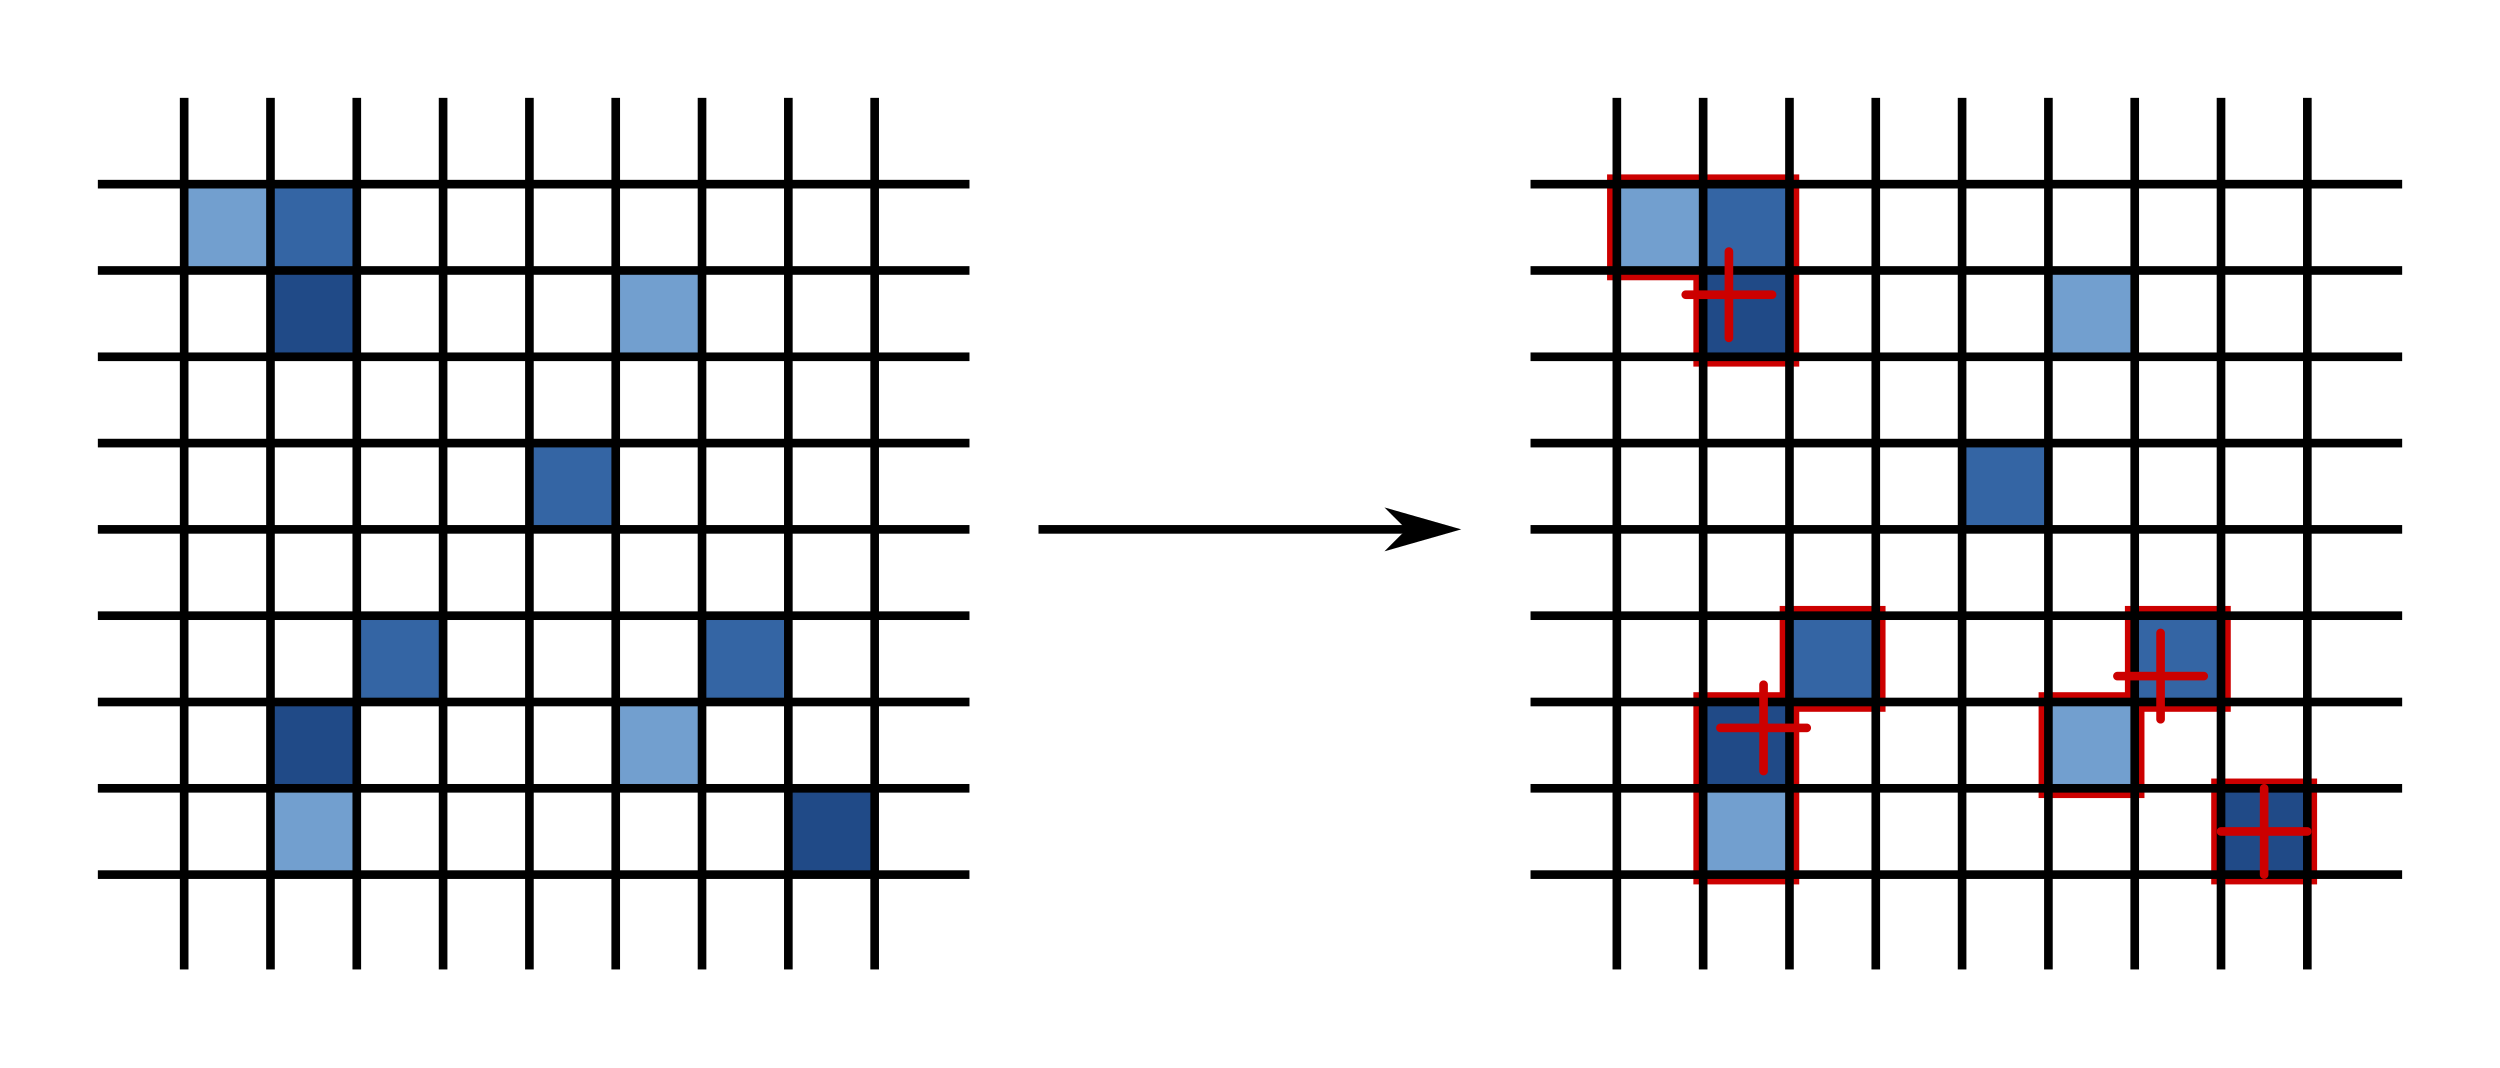
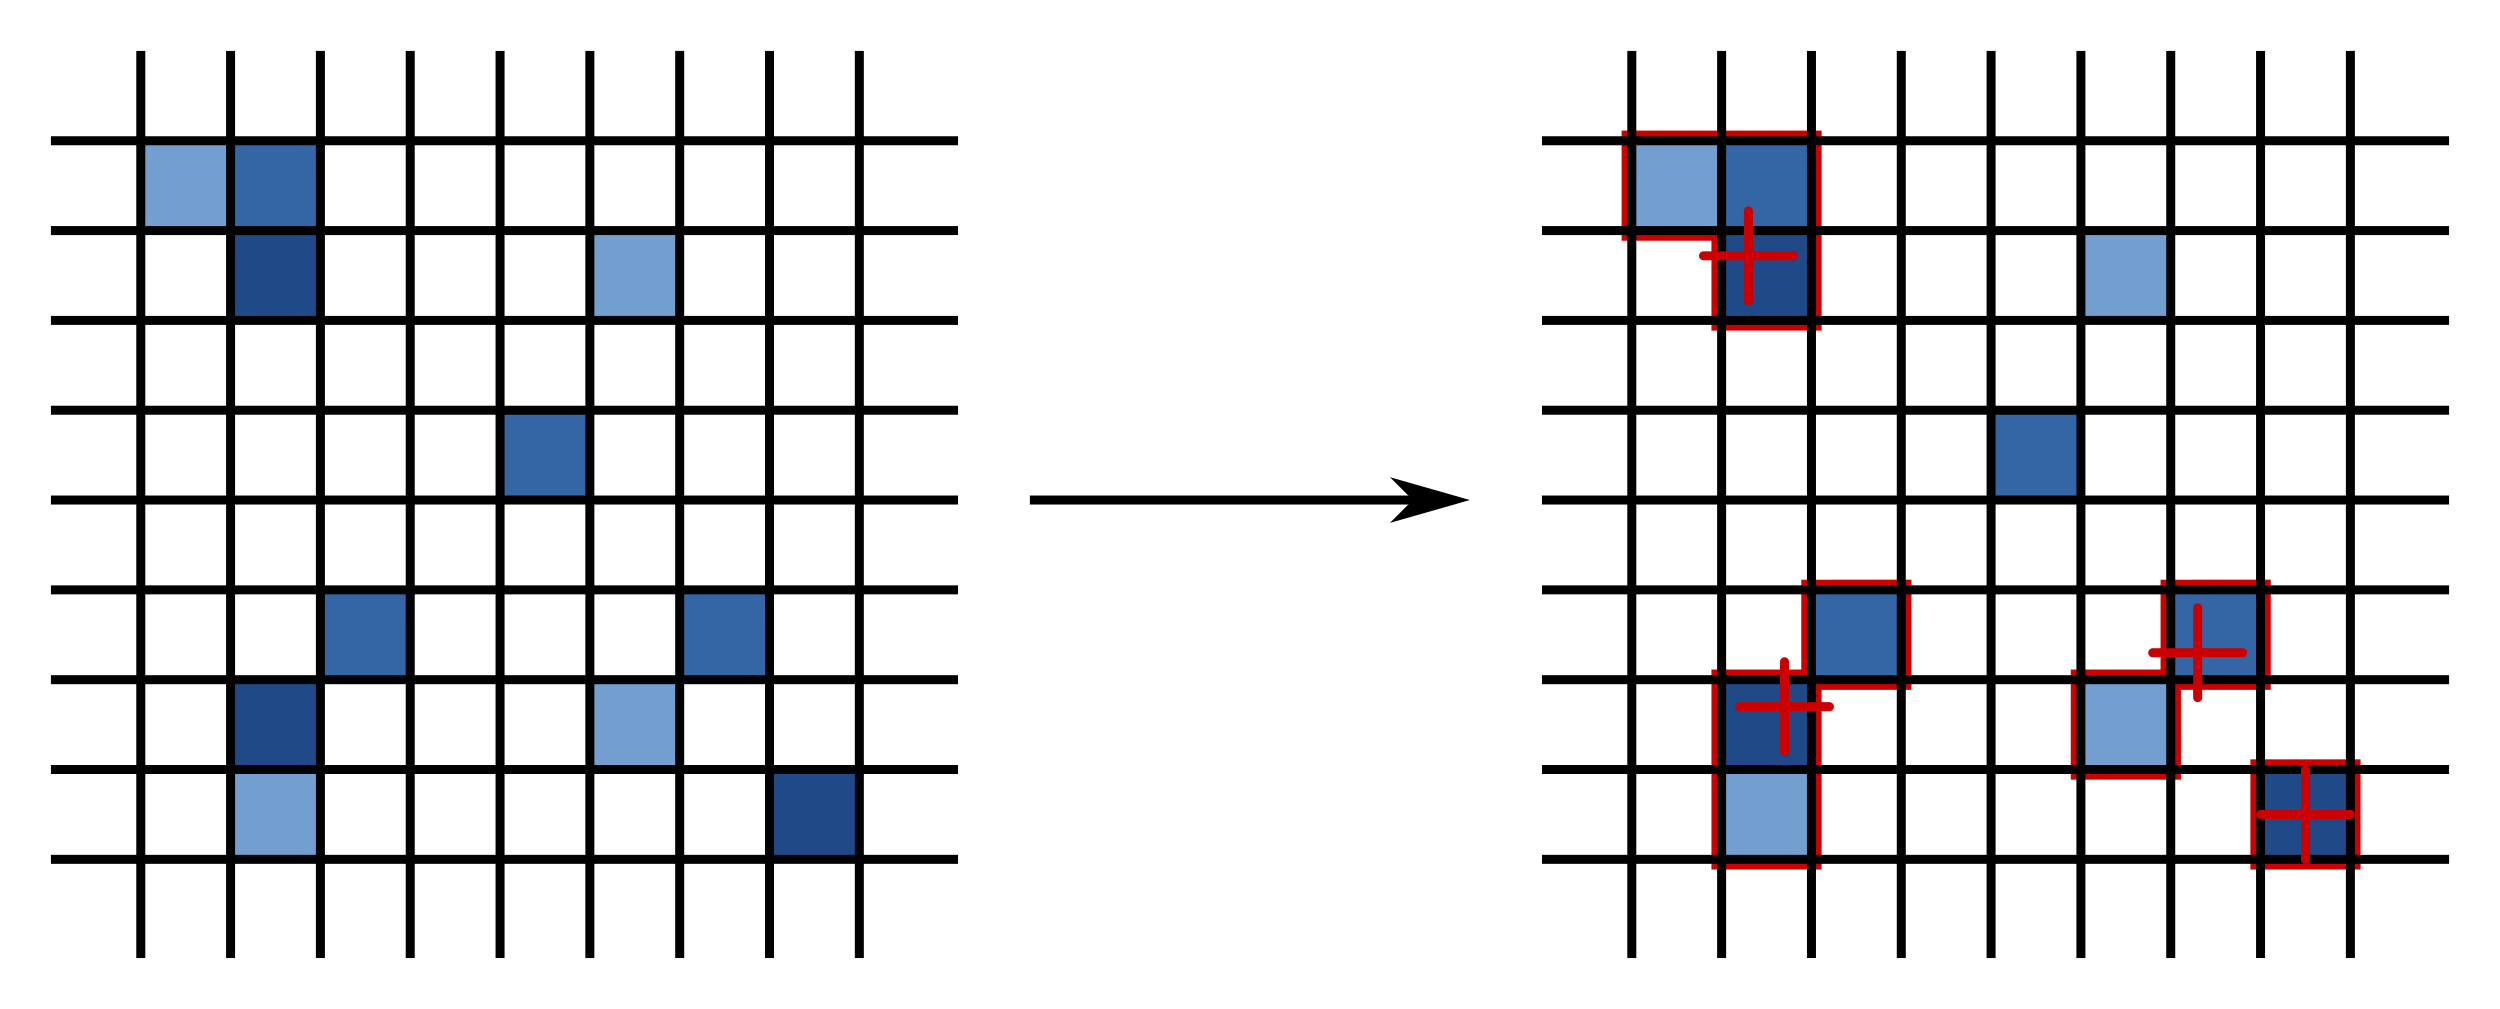
- <svg xmlns="http://www.w3.org/2000/svg" xmlns:xlink="http://www.w3.org/1999/xlink" id="svg8" version="1.1" viewBox="0 0 76.641 32.72" height="32.72mm" width="76.641mm">
-   <defs id="defs2">
-     <marker style="overflow:visible" id="Arrow1Mend" refX="0" refY="0" orient="auto">
-       <path transform="matrix(-0.4,0,0,-0.4,-4,0)" style="fill:#000000;fill-opacity:1;fill-rule:evenodd;stroke:#000000;stroke-width:1pt;stroke-opacity:1" d="M 0,0 5,-5 -12.5,0 5,5 Z" id="path2331" />
+ <svg xmlns="http://www.w3.org/2000/svg" xmlns:xlink="http://www.w3.org/1999/xlink" viewBox="0 0 73.641 29.72" height="224.657" width="556.657">
+   <defs>
+     <marker id="c" refX="0" refY="0" orient="auto" overflow="visible">
+       <path d="M-4 0l-2 2 7-2-7-2z" fill-rule="evenodd" stroke="#000" stroke-width=".4pt" />
    </marker>
  </defs>
-   <g id="layer1" transform="translate(-29.67338,-99.13424)">
-     <g id="g1398" transform="translate(-12.17084)">
-       <rect style="fill:#3465a4;stroke:none;stroke-width:1;stroke-linecap:round;stroke-dasharray:2, 4;paint-order:markers stroke fill;stop-color:#000000" id="rect1380" width="2.646" height="2.646" x="63.365" y="118.009" />
-       <rect style="fill:#729fcf;stroke:none;stroke-width:1;stroke-linecap:round;stroke-dasharray:2, 4;paint-order:markers stroke fill;stop-color:#000000" id="rect1382" width="2.646" height="2.646" x="60.719" y="120.655" />
-       <rect style="fill:#204a87;stroke:none;stroke-width:1;stroke-linecap:round;stroke-dasharray:2, 4;paint-order:markers stroke fill;stop-color:#000000" id="rect1384" width="2.646" height="2.646" x="66.011" y="123.301" />
-       <rect style="fill:#729fcf;stroke:none;stroke-width:1;stroke-linecap:round;stroke-dasharray:2, 4;paint-order:markers stroke fill;stop-color:#000000" id="rect1364" width="2.646" height="2.646" x="47.49" y="104.78" />
-       <rect style="fill:#204a87;stroke:none;stroke-width:1;stroke-linecap:round;stroke-dasharray:2, 4;paint-order:markers stroke fill;stop-color:#000000" id="rect1366" width="2.646" height="2.646" x="50.136" y="107.426" />
-       <rect style="fill:#3465a4;stroke:none;stroke-width:1;stroke-linecap:round;stroke-dasharray:2, 4;paint-order:markers stroke fill;stop-color:#000000" id="rect1368" width="2.646" height="2.646" x="50.136" y="104.78" />
-       <rect style="fill:#729fcf;stroke:none;stroke-width:1;stroke-linecap:round;stroke-dasharray:2, 4;paint-order:markers stroke fill;stop-color:#000000" id="rect1370" width="2.646" height="2.646" x="60.719" y="107.426" />
-       <rect style="fill:#3465a4;stroke:none;stroke-width:1;stroke-linecap:round;stroke-dasharray:2, 4;paint-order:markers stroke fill;stop-color:#000000" id="rect1372" width="2.646" height="2.646" x="58.073" y="112.718" />
-       <rect style="fill:#204a87;stroke:none;stroke-width:1;stroke-linecap:round;stroke-dasharray:2, 4;paint-order:markers stroke fill;stop-color:#000000" id="rect1374" width="2.646" height="2.646" x="50.136" y="120.655" />
-       <rect style="fill:#729fcf;stroke:none;stroke-width:1;stroke-linecap:round;stroke-dasharray:2, 4;paint-order:markers stroke fill;stop-color:#000000" id="rect1376" width="2.646" height="2.646" x="50.136" y="123.301" />
-       <rect style="fill:#3465a4;stroke:none;stroke-width:1;stroke-linecap:round;stroke-dasharray:2, 4;paint-order:markers stroke fill;stop-color:#000000" id="rect1378" width="2.646" height="2.646" x="52.782" y="118.009" />
-       <path d="m 47.49,102.134 v 26.72 m 2.646,-26.72 v 26.72 m 2.646,-26.72 v 26.72 m 2.646,-26.72 v 26.72 m 2.646,-26.72 v 26.72 m 2.646,-26.72 v 26.72 m 2.646,-26.72 v 26.72 m 2.646,-26.72 v 26.72 m 2.646,-26.72 v 26.72 M 44.844,104.78 H 71.565 M 44.844,107.426 H 71.565 M 44.844,110.072 H 71.565 M 44.844,112.718 H 71.565 M 44.844,115.363 H 71.565 M 44.844,118.009 H 71.565 M 44.844,120.655 H 71.565 M 44.844,123.301 h 26.72 m -26.72,2.646 h 26.72" style="fill:none;stroke:#000000;stroke-width:0.265px" id="path1360" />
+   <g transform="translate(-31.173 -100.634)">
+     <path fill="#3465a4" paint-order="markers stroke fill" d="M51.194 118.009h2.646v2.646h-2.646z" />
+     <path fill="#729fcf" paint-order="markers stroke fill" d="M48.548 120.655h2.646v2.646h-2.646z" />
+     <path fill="#204a87" paint-order="markers stroke fill" d="M53.84 123.301h2.646v2.646H53.84z" />
+     <path fill="#729fcf" paint-order="markers stroke fill" d="M35.32 104.78h2.645v2.646H35.32z" />
+     <path fill="#204a87" paint-order="markers stroke fill" d="M37.965 107.426h2.646v2.646h-2.646z" />
+     <path fill="#3465a4" paint-order="markers stroke fill" d="M37.965 104.78h2.646v2.646h-2.646z" />
+     <path fill="#729fcf" paint-order="markers stroke fill" d="M48.548 107.426h2.646v2.646h-2.646z" />
+     <path fill="#3465a4" paint-order="markers stroke fill" d="M45.902 112.718h2.646v2.646h-2.646z" />
+     <path fill="#204a87" paint-order="markers stroke fill" d="M37.965 120.655h2.646v2.646h-2.646z" />
+     <path fill="#729fcf" paint-order="markers stroke fill" d="M37.965 123.301h2.646v2.646h-2.646z" />
+     <path fill="#3465a4" paint-order="markers stroke fill" d="M40.611 118.009h2.646v2.646h-2.646z" />
+     <path d="M35.32 102.134v26.72m2.645-26.72v26.72m2.646-26.72v26.72m2.646-26.72v26.72m2.646-26.72v26.72m2.645-26.72v26.72m2.646-26.72v26.72m2.646-26.72v26.72m2.646-26.72v26.72M32.673 104.78h26.72m-26.72 2.646h26.72m-26.72 2.646h26.72m-26.72 2.646h26.72m-26.72 2.645h26.72m-26.72 2.646h26.72m-26.72 2.646h26.72m-26.72 2.646h26.72m-26.72 2.646h26.72" fill="none" stroke="#000" stroke-width=".265" />
+     <g>
+       <path style="font-variation-settings:normal" d="M84.532 118.01v2.645h2.646v-2.646zm0 2.645h-2.646v5.292h2.646V123.3z" fill="none" stroke="#c00" stroke-width=".6" stroke-linecap="round" paint-order="markers stroke fill" />
+       <path style="font-variation-settings:normal" fill="none" stroke="#c00" stroke-width=".6" stroke-linecap="round" paint-order="markers stroke fill" d="M97.761 123.301h2.646v2.646h-2.646z" />
+       <path style="font-variation-settings:normal" d="M95.115 118.01v2.645h2.646v-2.646zm0 2.645H92.47v2.646h2.646z" fill="none" stroke="#c00" stroke-width=".6" stroke-linecap="round" paint-order="markers stroke fill" />
+       <path d="M79.24 104.78v2.646h2.646v2.646h2.646v-5.292h-2.646z" fill="none" stroke="#c00" stroke-width=".6" stroke-linecap="round" paint-order="markers stroke fill" />
+       <path fill="#3465a4" paint-order="markers stroke fill" d="M95.115 118.009h2.646v2.646h-2.646z" />
+       <path fill="#729fcf" paint-order="markers stroke fill" d="M92.469 120.655h2.646v2.646h-2.646z" />
+       <path fill="#204a87" paint-order="markers stroke fill" d="M97.761 123.301h2.646v2.646h-2.646z" />
+       <path fill="#729fcf" paint-order="markers stroke fill" d="M79.24 104.78h2.646v2.646H79.24z" />
+       <path fill="#204a87" paint-order="markers stroke fill" d="M81.886 107.426h2.646v2.646h-2.646z" />
+       <path fill="#3465a4" paint-order="markers stroke fill" d="M81.886 104.78h2.646v2.646h-2.646z" />
+       <path fill="#729fcf" paint-order="markers stroke fill" d="M92.469 107.426h2.646v2.646h-2.646z" />
+       <path fill="#3465a4" paint-order="markers stroke fill" d="M89.823 112.718h2.646v2.646h-2.646z" />
+       <path fill="#204a87" paint-order="markers stroke fill" d="M81.886 120.655h2.646v2.646h-2.646z" />
+       <path fill="#729fcf" paint-order="markers stroke fill" d="M81.886 123.301h2.646v2.646h-2.646z" />
+       <path fill="#3465a4" paint-order="markers stroke fill" d="M84.532 118.009h2.646v2.646h-2.646z" />
+       <path d="M79.24 102.134v26.72m2.646-26.72v26.72m2.646-26.72v26.72m2.646-26.72v26.72m2.645-26.72v26.72m2.646-26.72v26.72m2.646-26.72v26.72m2.646-26.72v26.72m2.646-26.72v26.72M76.594 104.78h26.72m-26.72 2.646h26.72m-26.72 2.646h26.72m-26.72 2.646h26.72m-26.72 2.645h26.72m-26.72 2.646h26.72m-26.72 2.646h26.72m-26.72 2.646h26.72m-26.72 2.646h26.72" fill="none" stroke="#000" stroke-width=".265" />
    </g>
-     <g id="g1424" transform="translate(31.75)">
-       <path id="rect2277" style="font-variation-settings:normal;opacity:1;vector-effect:none;fill:none;fill-opacity:1;stroke:#cc0000;stroke-width:2.268;stroke-linecap:round;stroke-linejoin:miter;stroke-miterlimit:4;stroke-dasharray:none;stroke-dashoffset:0;stroke-opacity:1;paint-order:markers stroke fill;stop-color:#000000;stop-opacity:1" d="m 319.49,446.02 v 10 h 10 v -10 z m 0,10 h -10 v 10 10 h 10 v -10 z" transform="matrix(0.2645833,0,0,0.2645833,-31.75,0)" />
-       <rect style="font-variation-settings:normal;opacity:1;vector-effect:none;fill:none;fill-opacity:1;stroke:#cc0000;stroke-width:0.6;stroke-linecap:round;stroke-linejoin:miter;stroke-miterlimit:4;stroke-dasharray:none;stroke-dashoffset:0;stroke-opacity:1;paint-order:markers stroke fill;stop-color:#000000;stop-opacity:1" id="rect2301" width="2.646" height="2.646" x="66.011" y="123.301" />
-       <path id="rect2308" style="font-variation-settings:normal;opacity:1;vector-effect:none;fill:none;fill-opacity:1;stroke:#cc0000;stroke-width:2.268;stroke-linecap:round;stroke-linejoin:miter;stroke-miterlimit:4;stroke-dasharray:none;stroke-dashoffset:0;stroke-opacity:1;paint-order:markers stroke fill;stop-color:#000000;stop-opacity:1" d="m 359.49,446.02 v 10 h 10 v -10 z m 0,10 h -10 v 10 h 10 z" transform="matrix(0.2645833,0,0,0.2645833,-31.75,0)" />
-       <path id="rect1444" style="fill:none;stroke:#cc0000;stroke-width:2.268;stroke-linecap:round;stroke-miterlimit:4;stroke-dasharray:none;stroke-dashoffset:0;paint-order:markers stroke fill;stop-color:#000000" d="m 299.49,396.02 v 10 h 10 v 10 h 10 v -10 -10 h -10 z" transform="matrix(0.2645833,0,0,0.2645833,-31.75,0)" />
-       <rect style="fill:#3465a4;stroke:none;stroke-width:1;stroke-linecap:round;stroke-dasharray:2, 4;paint-order:markers stroke fill;stop-color:#000000" id="rect1400" width="2.646" height="2.646" x="63.365" y="118.009" />
-       <rect style="fill:#729fcf;stroke:none;stroke-width:1;stroke-linecap:round;stroke-dasharray:2, 4;paint-order:markers stroke fill;stop-color:#000000" id="rect1402" width="2.646" height="2.646" x="60.719" y="120.655" />
-       <rect style="fill:#204a87;stroke:none;stroke-width:1;stroke-linecap:round;stroke-dasharray:2, 4;paint-order:markers stroke fill;stop-color:#000000" id="rect1404" width="2.646" height="2.646" x="66.011" y="123.301" />
-       <rect style="fill:#729fcf;stroke:none;stroke-width:1;stroke-linecap:round;stroke-dasharray:2, 4;paint-order:markers stroke fill;stop-color:#000000" id="rect1406" width="2.646" height="2.646" x="47.49" y="104.78" />
-       <rect style="fill:#204a87;stroke:none;stroke-width:1;stroke-linecap:round;stroke-dasharray:2, 4;paint-order:markers stroke fill;stop-color:#000000" id="rect1408" width="2.646" height="2.646" x="50.136" y="107.426" />
-       <rect style="fill:#3465a4;stroke:none;stroke-width:1;stroke-linecap:round;stroke-dasharray:2, 4;paint-order:markers stroke fill;stop-color:#000000" id="rect1410" width="2.646" height="2.646" x="50.136" y="104.78" />
-       <rect style="fill:#729fcf;stroke:none;stroke-width:1;stroke-linecap:round;stroke-dasharray:2, 4;paint-order:markers stroke fill;stop-color:#000000" id="rect1412" width="2.646" height="2.646" x="60.719" y="107.426" />
-       <rect style="fill:#3465a4;stroke:none;stroke-width:1;stroke-linecap:round;stroke-dasharray:2, 4;paint-order:markers stroke fill;stop-color:#000000" id="rect1414" width="2.646" height="2.646" x="58.073" y="112.718" />
-       <rect style="fill:#204a87;stroke:none;stroke-width:1;stroke-linecap:round;stroke-dasharray:2, 4;paint-order:markers stroke fill;stop-color:#000000" id="rect1416" width="2.646" height="2.646" x="50.136" y="120.655" />
-       <rect style="fill:#729fcf;stroke:none;stroke-width:1;stroke-linecap:round;stroke-dasharray:2, 4;paint-order:markers stroke fill;stop-color:#000000" id="rect1418" width="2.646" height="2.646" x="50.136" y="123.301" />
-       <rect style="fill:#3465a4;stroke:none;stroke-width:1;stroke-linecap:round;stroke-dasharray:2, 4;paint-order:markers stroke fill;stop-color:#000000" id="rect1420" width="2.646" height="2.646" x="52.782" y="118.009" />
-       <path d="m 47.49,102.134 v 26.72 m 2.646,-26.72 v 26.72 m 2.646,-26.72 v 26.72 m 2.646,-26.72 v 26.72 m 2.646,-26.72 v 26.72 m 2.646,-26.72 v 26.72 m 2.646,-26.72 v 26.72 m 2.646,-26.72 v 26.72 m 2.646,-26.72 v 26.72 M 44.844,104.78 H 71.565 M 44.844,107.426 H 71.565 M 44.844,110.072 H 71.565 M 44.844,112.718 H 71.565 M 44.844,115.363 H 71.565 M 44.844,118.009 H 71.565 M 44.844,120.655 H 71.565 M 44.844,123.301 h 26.72 m -26.72,2.646 h 26.72" style="fill:none;stroke:#000000;stroke-width:0.265px" id="path1422" />
+     <g id="b" transform="translate(40.277 -7.584)" fill="#c00" stroke="#c00" stroke-linecap="round">
+       <path d="M42.398 117.076v-2.646" id="a" fill="#c00" stroke="#c00" stroke-width=".265" stroke-linecap="round" stroke-linejoin="miter" stroke-opacity="1" />
+       <use xlink:href="#a" transform="rotate(90 42.398 115.753)" width="100%" height="100%" />
    </g>
-     <g id="g1434" style="fill:#cc0000;stroke:#cc0000;stroke-linecap:round" transform="translate(40.27726,-7.5837)">
-       <path style="fill:#cc0000;stroke:#cc0000;stroke-width:0.265px;stroke-linecap:round;stroke-linejoin:miter;stroke-opacity:1" d="m 42.398,117.076 v -2.646" id="path1428" />
-       <use x="0" y="0" xlink:href="#path1428" id="use1430" transform="rotate(90,42.39809,115.7529)" width="100%" height="100%" style="fill:#cc0000;stroke:#cc0000;stroke-linecap:round" />
-     </g>
-     <use x="0" y="0" xlink:href="#g1434" id="use1436" transform="translate(1.062619,13.27963)" width="100%" height="100%" />
-     <use x="0" y="0" xlink:href="#g1434" id="use1438" transform="translate(16.40846,16.45463)" width="100%" height="100%" />
-     <use x="0" y="0" xlink:href="#g1434" id="use1440" transform="translate(13.23345,11.69213)" width="100%" height="100%" />
-     <path style="fill:none;stroke:#000000;stroke-width:0.265px;stroke-linecap:butt;stroke-linejoin:miter;stroke-opacity:1;marker-end:url(#Arrow1Mend)" d="M 61.51,115.363 H 73.948" id="path2320" />
+     <use xlink:href="#b" transform="translate(1.063 13.28)" width="100%" height="100%" />
+     <use xlink:href="#b" transform="translate(16.408 16.455)" width="100%" height="100%" />
+     <use xlink:href="#b" transform="translate(13.233 11.692)" width="100%" height="100%" />
+     <path d="M61.51 115.363h12.438" fill="none" stroke="#000" stroke-width=".265" marker-end="url(#c)" />
  </g>
</svg>
